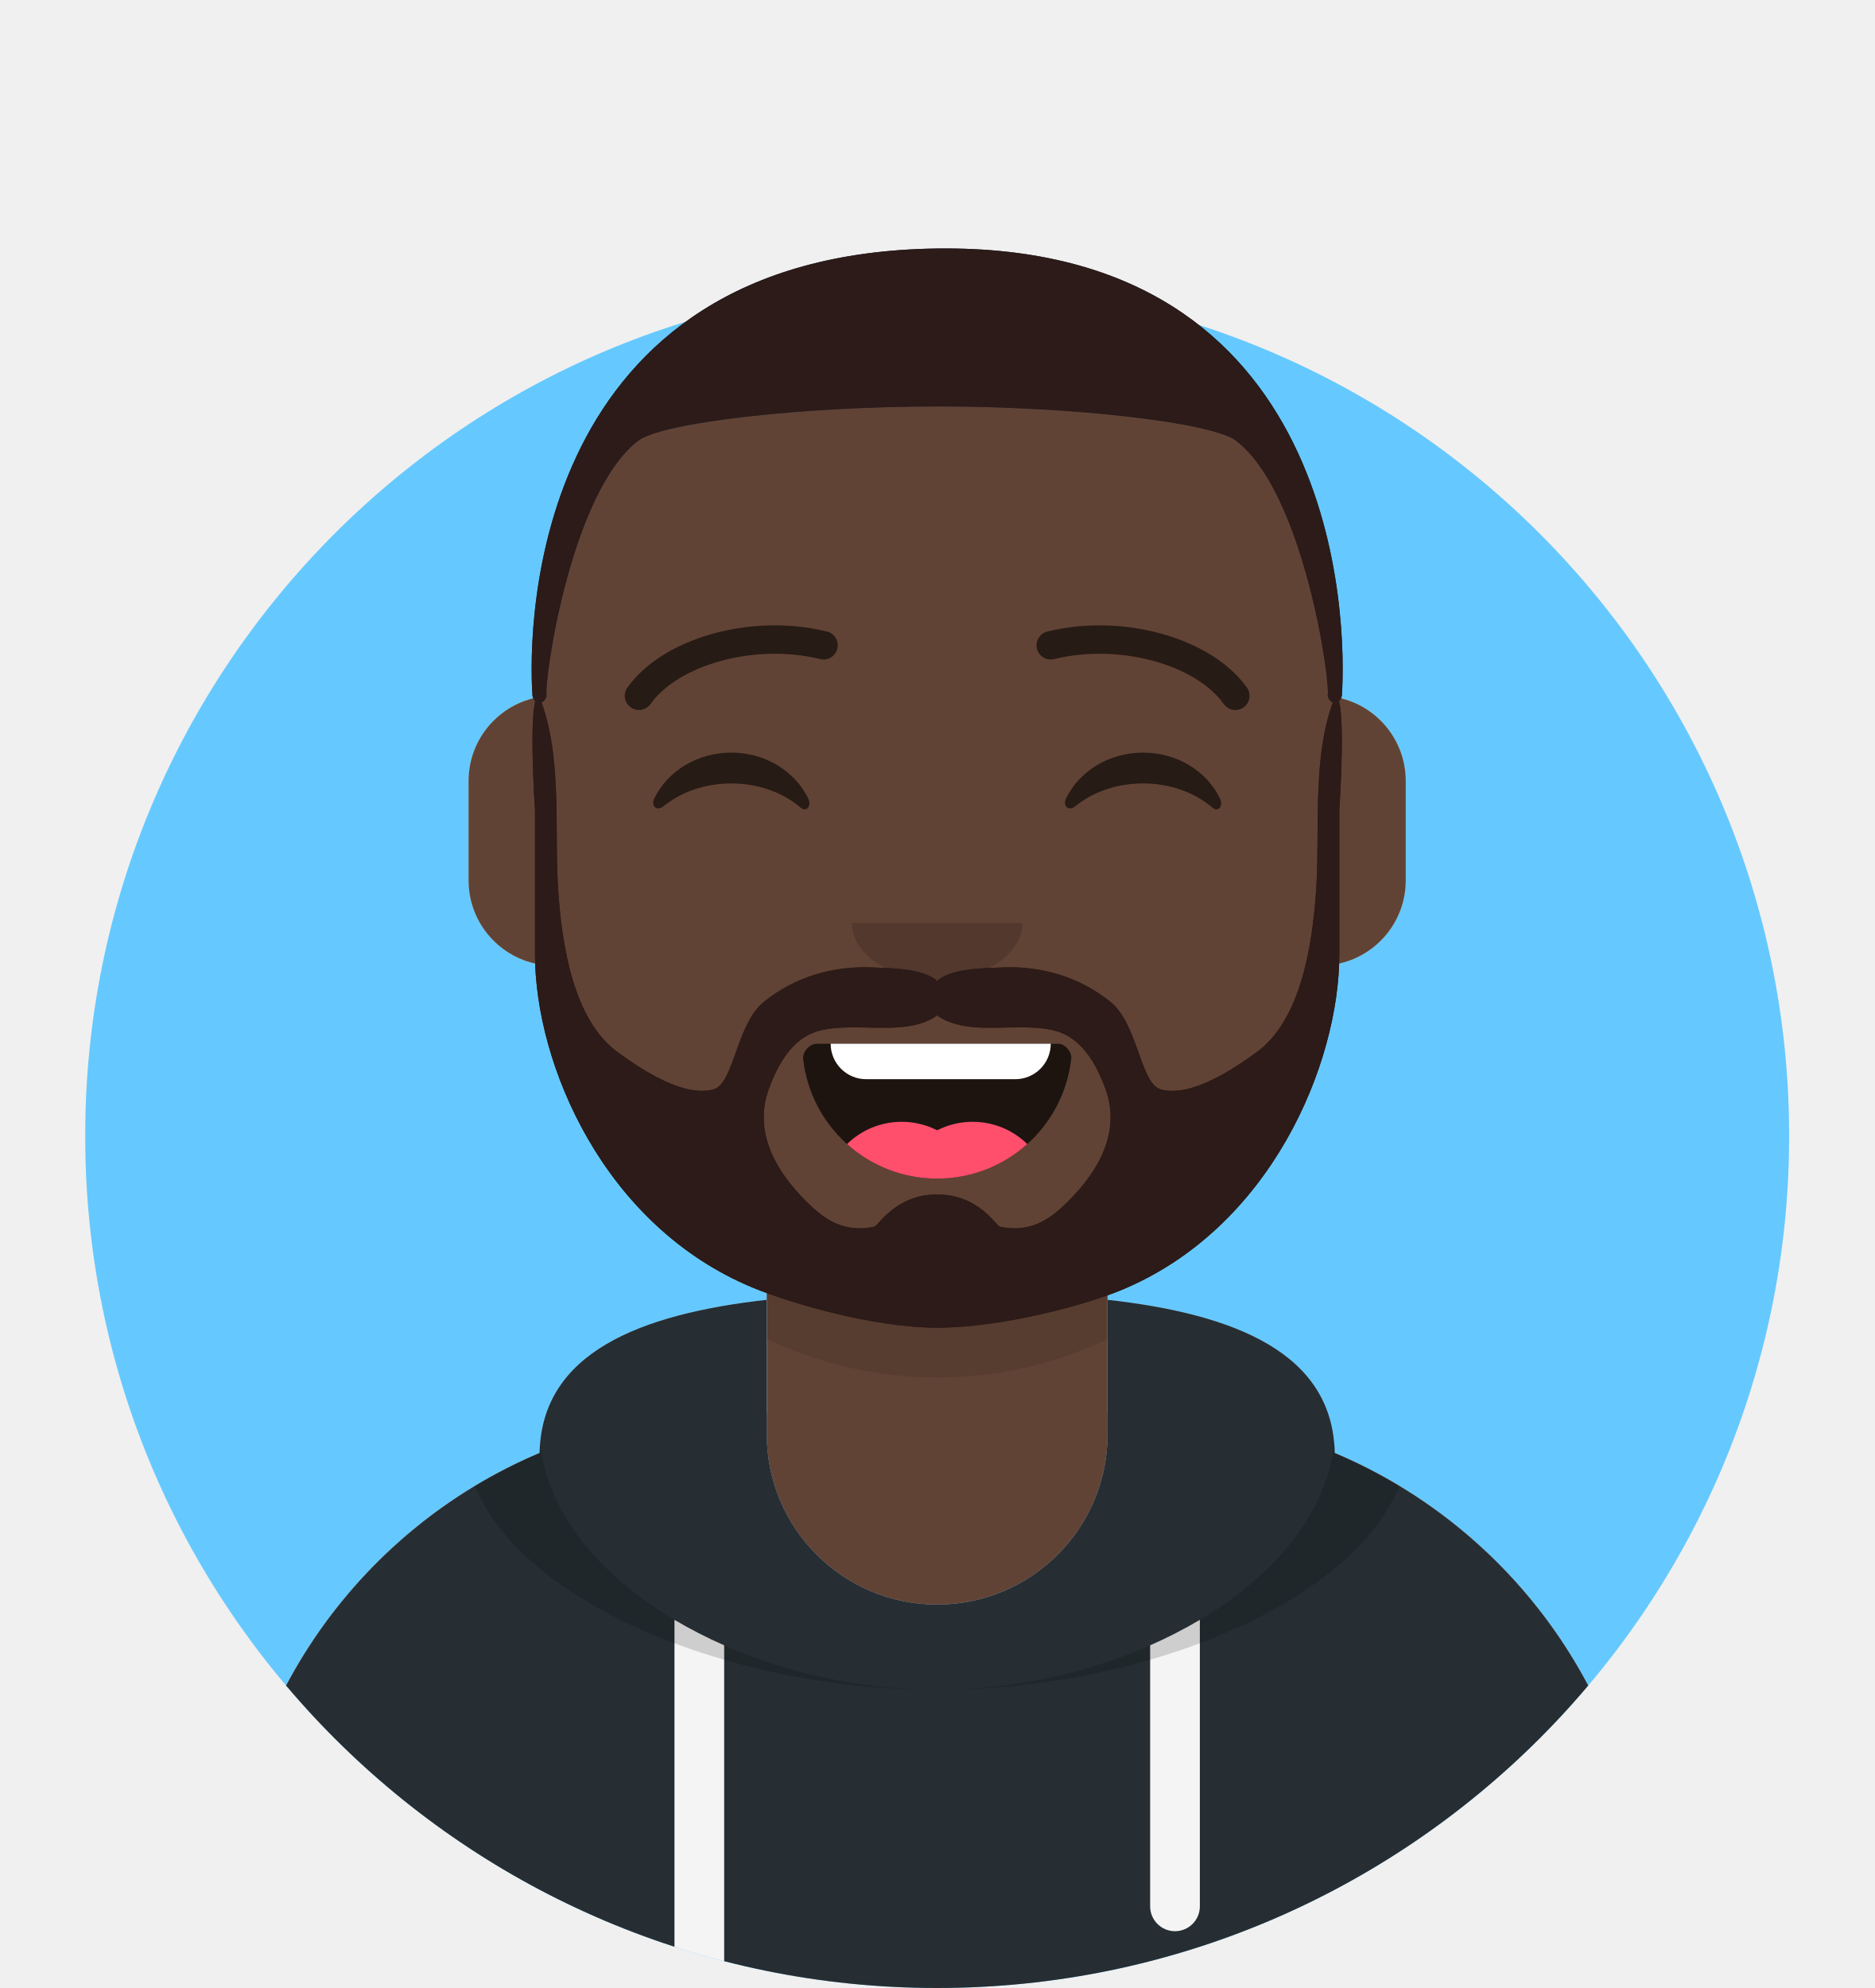
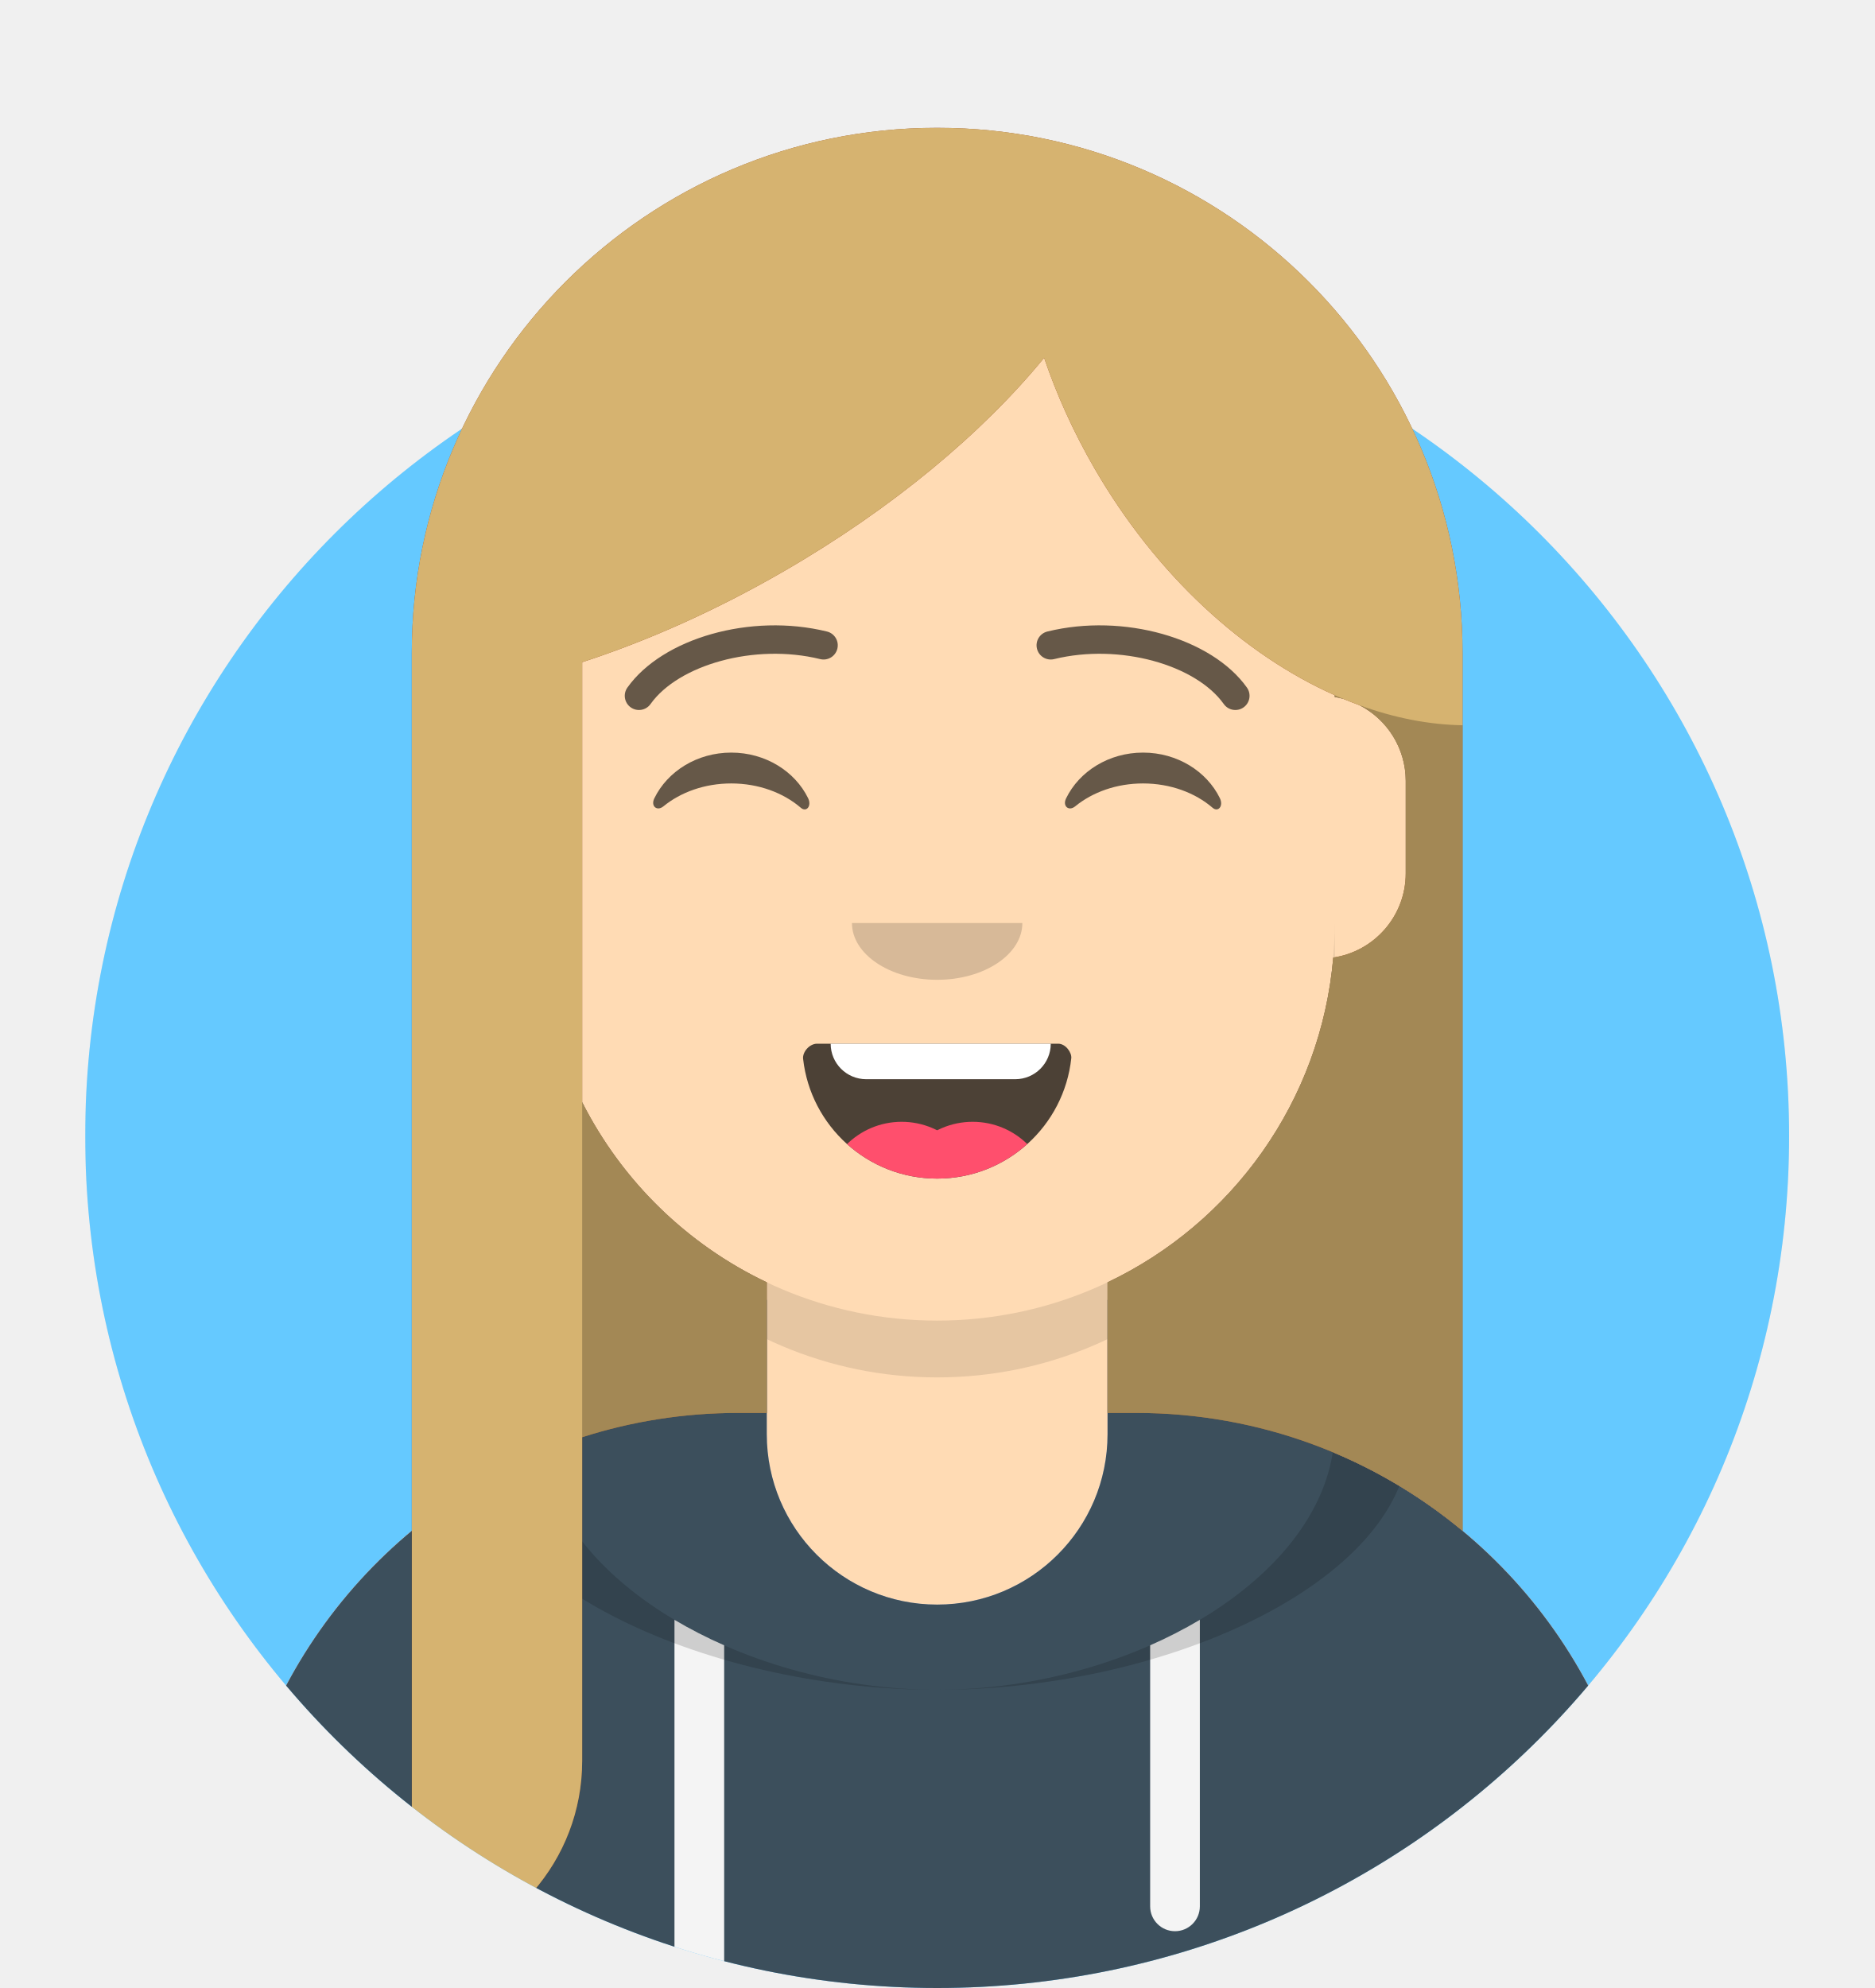
<svg xmlns="http://www.w3.org/2000/svg" xmlns:xlink="http://www.w3.org/1999/xlink" width="264px" height="280px" viewBox="0 0 264 280" version="1.1">
  <defs>
    <circle id="path-1" cx="120" cy="120" r="120" />
    <path d="M12,160 C12,226.274 65.726,280 132,280 C198.274,280 252,226.274 252,160 L264,160 L264,-1.42108547e-14 L-3.19744231e-14,-1.42108547e-14 L-3.19744231e-14,160 L12,160 Z" id="path-3" />
    <path d="M124,144.611 L124,163 L128,163 L128,163 C167.765,163 200,195.235 200,235 L200,244 L0,244 L0,235 C-4.86974701e-15,195.235 32.235,163 72,163 L72,163 L76,163 L76,144.611 C58.763,136.422 46.372,119.687 44.305,99.881 C38.48,99.058 34,94.052 34,88 L34,74 C34,68.054 38.325,63.118 44,62.166 L44,56 L44,56 C44,25.072 69.072,5.68137151e-15 100,0 L100,0 L100,0 C130.928,-5.68137151e-15 156,25.072 156,56 L156,62.166 C161.675,63.118 166,68.054 166,74 L166,88 C166,94.052 161.52,99.058 155.695,99.881 C153.628,119.687 141.237,136.422 124,144.611 Z" id="path-5" />
  </defs>
  <g id="Avataaar" stroke="none" stroke-width="1" fill="none" fill-rule="evenodd">
    <g transform="translate(-825, -1100)" id="Avataaar/Circle">
      <g transform="translate(825, 1100)">
        <g id="Circle" stroke-width="1" fill-rule="evenodd" transform="translate(12, 40)">
          <mask id="mask-2" fill="white">
            <use xlink:href="#path-1" />
          </mask>
          <use id="Circle-Background" fill="#E6E6E6" xlink:href="#path-1" />
          <g id="Color/Palette/Blue-01" mask="url(#mask-2)" fill="#65C9FF">
            <rect id="🖍Color" x="0" y="0" width="240" height="240" />
          </g>
        </g>
        <mask id="mask-4" fill="white">
          <use xlink:href="#path-3" />
        </mask>
        <g id="Mask" />
        <g id="Avataaar" stroke-width="1" fill-rule="evenodd" mask="url(#mask-4)">
          <g id="Body" transform="translate(32, 36)">
            <mask id="mask-6" fill="white">
              <use xlink:href="#path-5" />
            </mask>
            <use fill="#D0C6AC" xlink:href="#path-5" />
-             <g id="Skin/👶🏽-03-Brown" mask="url(#mask-6)" fill="#614335">
+             <g id="Skin/👶🏽-03-Brown" mask="url(#mask-6)" fill="#FFDBB4">
              <g transform="translate(-32, 0)" id="Color">
                <rect x="0" y="0" width="264" height="244" />
              </g>
            </g>
            <path d="M156,79 L156,102 C156,132.928 130.928,158 100,158 C69.072,158 44,132.928 44,102 L44,79 L44,94 C44,124.928 69.072,150 100,150 C130.928,150 156,124.928 156,94 L156,79 Z" id="Neck-Shadow" fill-opacity="0.1" fill="#000000" mask="url(#mask-6)" />
          </g>
          <g id="Clothing/Hoodie" transform="translate(0, 170)">
            <defs>
-               <path d="M108,13.071 C90.081,15.076 76.28,20.552 76.004,34.645 C50.146,45.568 32,71.165 32,100.999 L32,100.999 L32,110 L232,110 L232,100.999 C232,71.165 213.854,45.568 187.996,34.645 C187.72,20.552 173.919,15.076 156,13.071 L156,32 L156,32 C156,45.255 145.255,56 132,56 L132,56 C118.745,56 108,45.255 108,32 L108,13.071 Z" id="react-path-87" />
+               <path d="M108,13.071 C90.081,15.076 76.28,20.552 76.004,34.645 C50.146,45.568 32,71.165 32,100.999 L32,100.999 L32,110 L232,110 L232,100.999 C232,71.165 213.854,45.568 187.996,34.645 C187.72,20.552 173.919,15.076 156,13.071 L156,32 L156,32 C156,45.255 145.255,56 132,56 L132,56 C118.745,56 108,45.255 108,32 L108,13.071 Z" id="react-path-111" />
            </defs>
-             <mask id="react-mask-88" fill="white">
-               <use xlink:href="#react-path-87" />
+             <mask id="react-mask-112" fill="white">
+               <use xlink:href="#react-path-111" />
            </mask>
-             <use id="Hoodie" fill="#B7C1DB" fill-rule="evenodd" xlink:href="#react-path-87" />
-             <g id="Color/Palette/Gray-01" mask="url(#react-mask-88)" fill-rule="evenodd" fill="#262E33">
+             <use id="Hoodie" fill="#B7C1DB" fill-rule="evenodd" xlink:href="#react-path-111" />
+             <g id="Color/Palette/Gray-01" mask="url(#react-mask-112)" fill-rule="evenodd" fill="#3C4F5C">
              <rect id="🖍Color" x="0" y="0" width="264" height="110" />
            </g>
-             <path d="M102,61.739 L102,110 L95,110 L95,58.15 C97.204,59.46 99.547,60.661 102,61.739 Z M169,58.15 L169,98.5 C169,100.433 167.433,102 165.5,102 C163.567,102 162,100.433 162,98.5 L162,61.739 C164.453,60.661 166.796,59.46 169,58.15 Z" id="Straps" fill="#F4F4F4" fill-rule="evenodd" mask="url(#react-mask-88)" />
-             <path d="M90.96,12.724 C75.909,15.571 65.5,21.243 65.5,32.308 C65.5,52.02 98.538,68 132,68 C165.462,68 198.5,52.02 198.5,32.308 C198.5,21.243 188.091,15.571 173.04,12.724 C182.125,16.074 188,21.706 188,31.077 C188,51.469 160.179,68 132,68 C103.821,68 76,51.469 76,31.077 C76,21.706 81.875,16.074 90.96,12.724 Z" id="Shadow" fill-opacity="0.16" fill="#000000" fill-rule="evenodd" mask="url(#react-mask-88)" />
+             <path d="M102,61.739 L102,110 L95,110 L95,58.15 C97.204,59.46 99.547,60.661 102,61.739 Z M169,58.15 L169,98.5 C169,100.433 167.433,102 165.5,102 C163.567,102 162,100.433 162,98.5 L162,61.739 C164.453,60.661 166.796,59.46 169,58.15 Z" id="Straps" fill="#F4F4F4" fill-rule="evenodd" mask="url(#react-mask-112)" />
+             <path d="M90.96,12.724 C75.909,15.571 65.5,21.243 65.5,32.308 C65.5,52.02 98.538,68 132,68 C165.462,68 198.5,52.02 198.5,32.308 C198.5,21.243 188.091,15.571 173.04,12.724 C182.125,16.074 188,21.706 188,31.077 C188,51.469 160.179,68 132,68 C103.821,68 76,51.469 76,31.077 C76,21.706 81.875,16.074 90.96,12.724 Z" id="Shadow" fill-opacity="0.16" fill="#000000" fill-rule="evenodd" mask="url(#react-mask-112)" />
          </g>
          <g id="Face" transform="translate(76, 82)" fill="#000000">
            <g id="Mouth/Smile" transform="translate(2, 52)">
              <defs>
-                 <path d="M35.118,15.128 C36.176,24.62 44.226,32 54,32 C63.804,32 71.874,24.574 72.892,15.04 C72.974,14.273 72.117,13 71.043,13 C56.149,13 44.738,13 37.087,13 C36.007,13 35.012,14.178 35.118,15.128 Z" id="react-path-75" />
+                 <path d="M35.118,15.128 C36.176,24.62 44.226,32 54,32 C63.804,32 71.874,24.574 72.892,15.04 C72.974,14.273 72.117,13 71.043,13 C56.149,13 44.738,13 37.087,13 C36.007,13 35.012,14.178 35.118,15.128 Z" id="react-path-141" />
              </defs>
-               <mask id="react-mask-76" fill="white">
-                 <use xlink:href="#react-path-75" />
+               <mask id="react-mask-142" fill="white">
+                 <use xlink:href="#react-path-141" />
              </mask>
-               <use id="Mouth" fill-opacity="0.7" fill="#000000" fill-rule="evenodd" xlink:href="#react-path-75" />
-               <rect id="Teeth" fill="#FFFFFF" fill-rule="evenodd" mask="url(#react-mask-76)" x="39" y="2" width="31" height="16" rx="5" />
-               <g id="Tongue" stroke-width="1" fill-rule="evenodd" mask="url(#react-mask-76)" fill="#FF4F6D">
+               <use id="Mouth" fill-opacity="0.7" fill="#000000" fill-rule="evenodd" xlink:href="#react-path-141" />
+               <rect id="Teeth" fill="#FFFFFF" fill-rule="evenodd" mask="url(#react-mask-142)" x="39" y="2" width="31" height="16" rx="5" />
+               <g id="Tongue" stroke-width="1" fill-rule="evenodd" mask="url(#react-mask-142)" fill="#FF4F6D">
                <g transform="translate(38, 24)">
                  <circle cx="11" cy="11" r="11" />
                  <circle cx="21" cy="11" r="11" />
                </g>
              </g>
            </g>
            <g id="Nose/Default" transform="translate(28, 40)" fill-opacity="0.16">
              <path d="M16,8 C16,12.418 21.373,16 28,16 L28,16 C34.627,16 40,12.418 40,8" id="Nose" />
            </g>
            <g id="Eyes/Happy-😁" transform="translate(0, 8)" fill-opacity="0.6">
              <path d="M16.16,22.447 C18.007,18.649 22.164,16 26.998,16 C31.814,16 35.959,18.63 37.815,22.407 C38.367,23.529 37.582,24.447 36.791,23.767 C34.34,21.66 30.859,20.344 26.998,20.344 C23.257,20.344 19.874,21.579 17.438,23.572 C16.547,24.3 15.62,23.558 16.16,22.447 Z" id="Squint" />
              <path d="M74.16,22.447 C76.007,18.649 80.164,16 84.998,16 C89.814,16 93.959,18.63 95.815,22.407 C96.367,23.529 95.582,24.447 94.791,23.767 C92.34,21.66 88.859,20.344 84.998,20.344 C81.257,20.344 77.874,21.579 75.438,23.572 C74.547,24.3 73.62,23.558 74.16,22.447 Z" id="Squint" />
            </g>
            <g id="Eyebrow/Outline/Default" fill-opacity="0.6">
              <g id="I-Browse" transform="translate(12, 6)">
                <path d="M3.63,11.159 C7.545,5.65 18.278,2.561 27.523,4.831 C28.596,5.095 29.679,4.439 29.942,3.366 C30.206,2.293 29.55,1.21 28.477,0.947 C17.74,-1.69 5.312,1.887 0.37,8.841 C-0.27,9.742 -0.059,10.99 0.841,11.63 C1.742,12.27 2.99,12.059 3.63,11.159 Z" id="Eyebrow" fill-rule="nonzero" />
                <path d="M61.63,11.159 C65.545,5.65 76.278,2.561 85.523,4.831 C86.596,5.095 87.679,4.439 87.942,3.366 C88.206,2.293 87.55,1.21 86.477,0.947 C75.74,-1.69 63.312,1.887 58.37,8.841 C57.73,9.742 57.941,10.99 58.841,11.63 C59.742,12.27 60.99,12.059 61.63,11.159 Z" id="Eyebrow" fill-rule="nonzero" transform="translate(73.00015, 6.039198) scale(-1, 1) translate(-73.00015, -6.039198) " />
              </g>
            </g>
          </g>
          <g id="Top" stroke-width="1" fill-rule="evenodd">
            <defs>
-               <rect id="react-path-61" x="0" y="0" width="264" height="280" />
-               <path d="M1,64 C1.347,65.488 2.673,65.223 3,64 C2.537,62.446 6.296,35.248 16,28 C19.618,25.483 39.008,23.232 58.313,23.246 C77.409,23.259 96.421,25.511 100,28 C109.704,35.248 113.463,62.446 113,64 C113.327,65.223 114.653,65.488 115,64 C115.719,53.702 115,0.274 58,1 C1,1.726 0.281,53.702 1,64 Z" id="react-path-62" />
-               <filter x="-0.8%" y="-2.0%" width="101.5%" height="108.0%" filterUnits="objectBoundingBox" id="react-filter-58">
-                 <feOffset dx="0" dy="2" in="SourceAlpha" result="shadowOffsetOuter1" />
-                 <feColorMatrix values="0 0 0 0 0   0 0 0 0 0   0 0 0 0 0  0 0 0 0.16 0" type="matrix" in="shadowOffsetOuter1" result="shadowMatrixOuter1" />
-                 <feMerge>
-                   <feMergeNode in="shadowMatrixOuter1" />
-                   <feMergeNode in="SourceGraphic" />
-                 </feMerge>
-               </filter>
+               <rect id="react-path-5" x="0" y="0" width="264" height="280" />
+               <path d="M133.506,81.335 C137.364,83.331 140,87.357 140,92 L140,105 C140,111.019 135.569,116.002 129.791,116.867 C128.048,137.115 115.531,154.283 98,162.611 L98,162.611 L98,181 L102,181 C119.491,181 135.525,187.237 148,197.608 L148,74 C148,53.565 139.717,35.065 126.326,21.674 C112.935,8.283 94.435,-3.55271368e-15 74,0 C33.131,7.10542736e-15 -7.10542736e-15,33.131 0,74 L0,257.716 C13.569,255.776 24,244.106 24,230 L24,184.423 C30.935,182.2 38.327,181 46,181 L50,181 L50,162.611 C38.773,157.277 29.602,148.318 24,137.246 L24,75.266 C33.147,72.291 42.778,68.017 52.342,62.495 C67.745,53.602 80.431,42.941 89.066,32.397 C90.831,37.595 93.175,42.801 96.11,47.885 C104.878,63.071 117.224,74.234 130,79.917 L130,80.166 C130.4,80.233 130.794,80.32 131.18,80.426 C131.955,80.749 132.73,81.052 133.506,81.335 Z" id="react-path-6" />
            </defs>
-             <mask id="react-mask-59" fill="white">
-               <use xlink:href="#react-path-61" />
+             <mask id="react-mask-3" fill="white">
+               <use xlink:href="#react-path-5" />
            </mask>
            <g id="Mask" />
-             <g id="Top/Short-Hair/The-Caesar" mask="url(#react-mask-59)">
+             <g id="Top/Long-Hair/Straight" mask="url(#react-mask-3)">
              <g transform="translate(-1, 0)">
-                 <g id="Facial-Hair/Beard-Light" transform="translate(49, 72)">
-                   <defs>
-                     <path d="M101.428,98.169 C98.915,100.463 96.237,101.494 92.853,100.773 C92.271,100.649 89.896,96.235 84,96.235 C78.103,96.235 75.729,100.649 75.147,100.773 C71.762,101.494 69.085,100.463 66.571,98.169 C61.846,93.856 57.917,87.908 60.278,81.419 C61.508,78.037 63.51,74.324 67.151,73.246 C71.038,72.096 76.497,73.244 80.415,72.458 C81.684,72.204 83.071,71.751 84,71 C84.929,71.751 86.316,72.204 87.585,72.458 C91.503,73.244 96.961,72.096 100.849,73.246 C104.49,74.324 106.491,78.037 107.722,81.419 C110.083,87.908 106.154,93.856 101.428,98.169 M140.081,26 C136.671,34.4 137.988,44.858 137.357,53.676 C136.844,60.843 135.337,71.586 128.973,76.215 C125.718,78.582 119.794,82.56 115.542,81.45 C112.615,80.686 112.302,72.29 108.455,69.147 C104.092,65.582 98.643,64.016 93.149,64.258 C90.779,64.362 85.984,64.337 84,66.16 C82.016,64.337 77.222,64.362 74.851,64.258 C69.357,64.016 63.908,65.582 59.545,69.147 C55.698,72.29 55.386,80.686 52.458,81.45 C48.206,82.56 42.282,78.582 39.027,76.215 C32.662,71.586 31.156,60.843 30.643,53.676 C30.012,44.858 31.329,34.4 27.919,26 C26.26,26 27.354,42.129 27.354,42.129 L27.354,62.485 C27.386,77.773 36.935,100.655 58.108,109.393 C63.286,111.53 75.015,115 84,115 C92.985,115 104.714,111.86 109.892,109.723 C131.065,100.986 140.614,77.773 140.646,62.485 L140.646,42.129 C140.646,42.129 141.74,26 140.081,26" id="react-path-68" />
-                   </defs>
-                   <mask id="react-mask-67" fill="white">
-                     <use xlink:href="#react-path-68" />
+                 <g id="Hair" stroke-width="1" fill="none" fill-rule="evenodd" transform="translate(59, 18)">
+                   <mask id="react-mask-4" fill="white">
+                     <use xlink:href="#react-path-6" />
                  </mask>
-                   <use id="Lite-Beard" fill="#331B0C" fill-rule="evenodd" xlink:href="#react-path-68" />
-                   <g id="Color/Hair/Brown" mask="url(#react-mask-67)" fill="#2C1B18">
-                     <g transform="translate(-32, 0)" id="Color">
-                       <rect x="0" y="0" width="264" height="244" />
-                     </g>
-                   </g>
-                 </g>
-                 <g id="Hair" stroke-width="1" fill-rule="evenodd" transform="translate(75, 34)">
-                   <mask id="react-mask-60" fill="white">
-                     <use xlink:href="#react-path-62" />
-                   </mask>
-                   <use id="Caesar" fill="#28354B" xlink:href="#react-path-62" />
-                   <g id="Skin/👶🏽-03-Brown" mask="url(#react-mask-60)" fill="#2C1B18">
+                   <use id="Mask-Hair" fill="#944F23" xlink:href="#react-path-6" />
+                   <g id="Skin/👶🏽-03-Brown" mask="url(#react-mask-4)" fill="#D6B370">
                    <g transform="translate(0, 0) " id="Color">
                      <rect x="0" y="0" width="264" height="280" />
                    </g>
                  </g>
                </g>
+                 <path d="M192.506,99.335 C197.375,101.108 202.263,102.072 207,102.148 L207,102.148 L207,92 C207,71.565 198.717,53.065 185.326,39.674 C198.717,53.065 207,71.565 207,92 L207,215.608 C194.525,205.237 178.491,199 161,199 L157,199 L157,180.611 L157,180.611 C174.531,172.283 187.048,155.115 188.791,134.867 C194.569,134.002 199,129.019 199,123 L199,110 C199,105.357 196.364,101.331 192.506,99.335 Z M190.18,98.426 C189.794,98.32 189.4,98.233 189,98.166 L189,97.917 C189.393,98.092 189.786,98.261 190.18,98.426 Z M83,155.246 C88.602,166.318 97.773,175.277 109,180.611 L109,199 L105,199 C97.327,199 89.935,200.2 83,202.423 L83,155.246 Z" id="Shadow" fill-opacity="0.24" fill="#000000" fill-rule="evenodd" />
              </g>
            </g>
          </g>
        </g>
      </g>
    </g>
  </g>
</svg>
